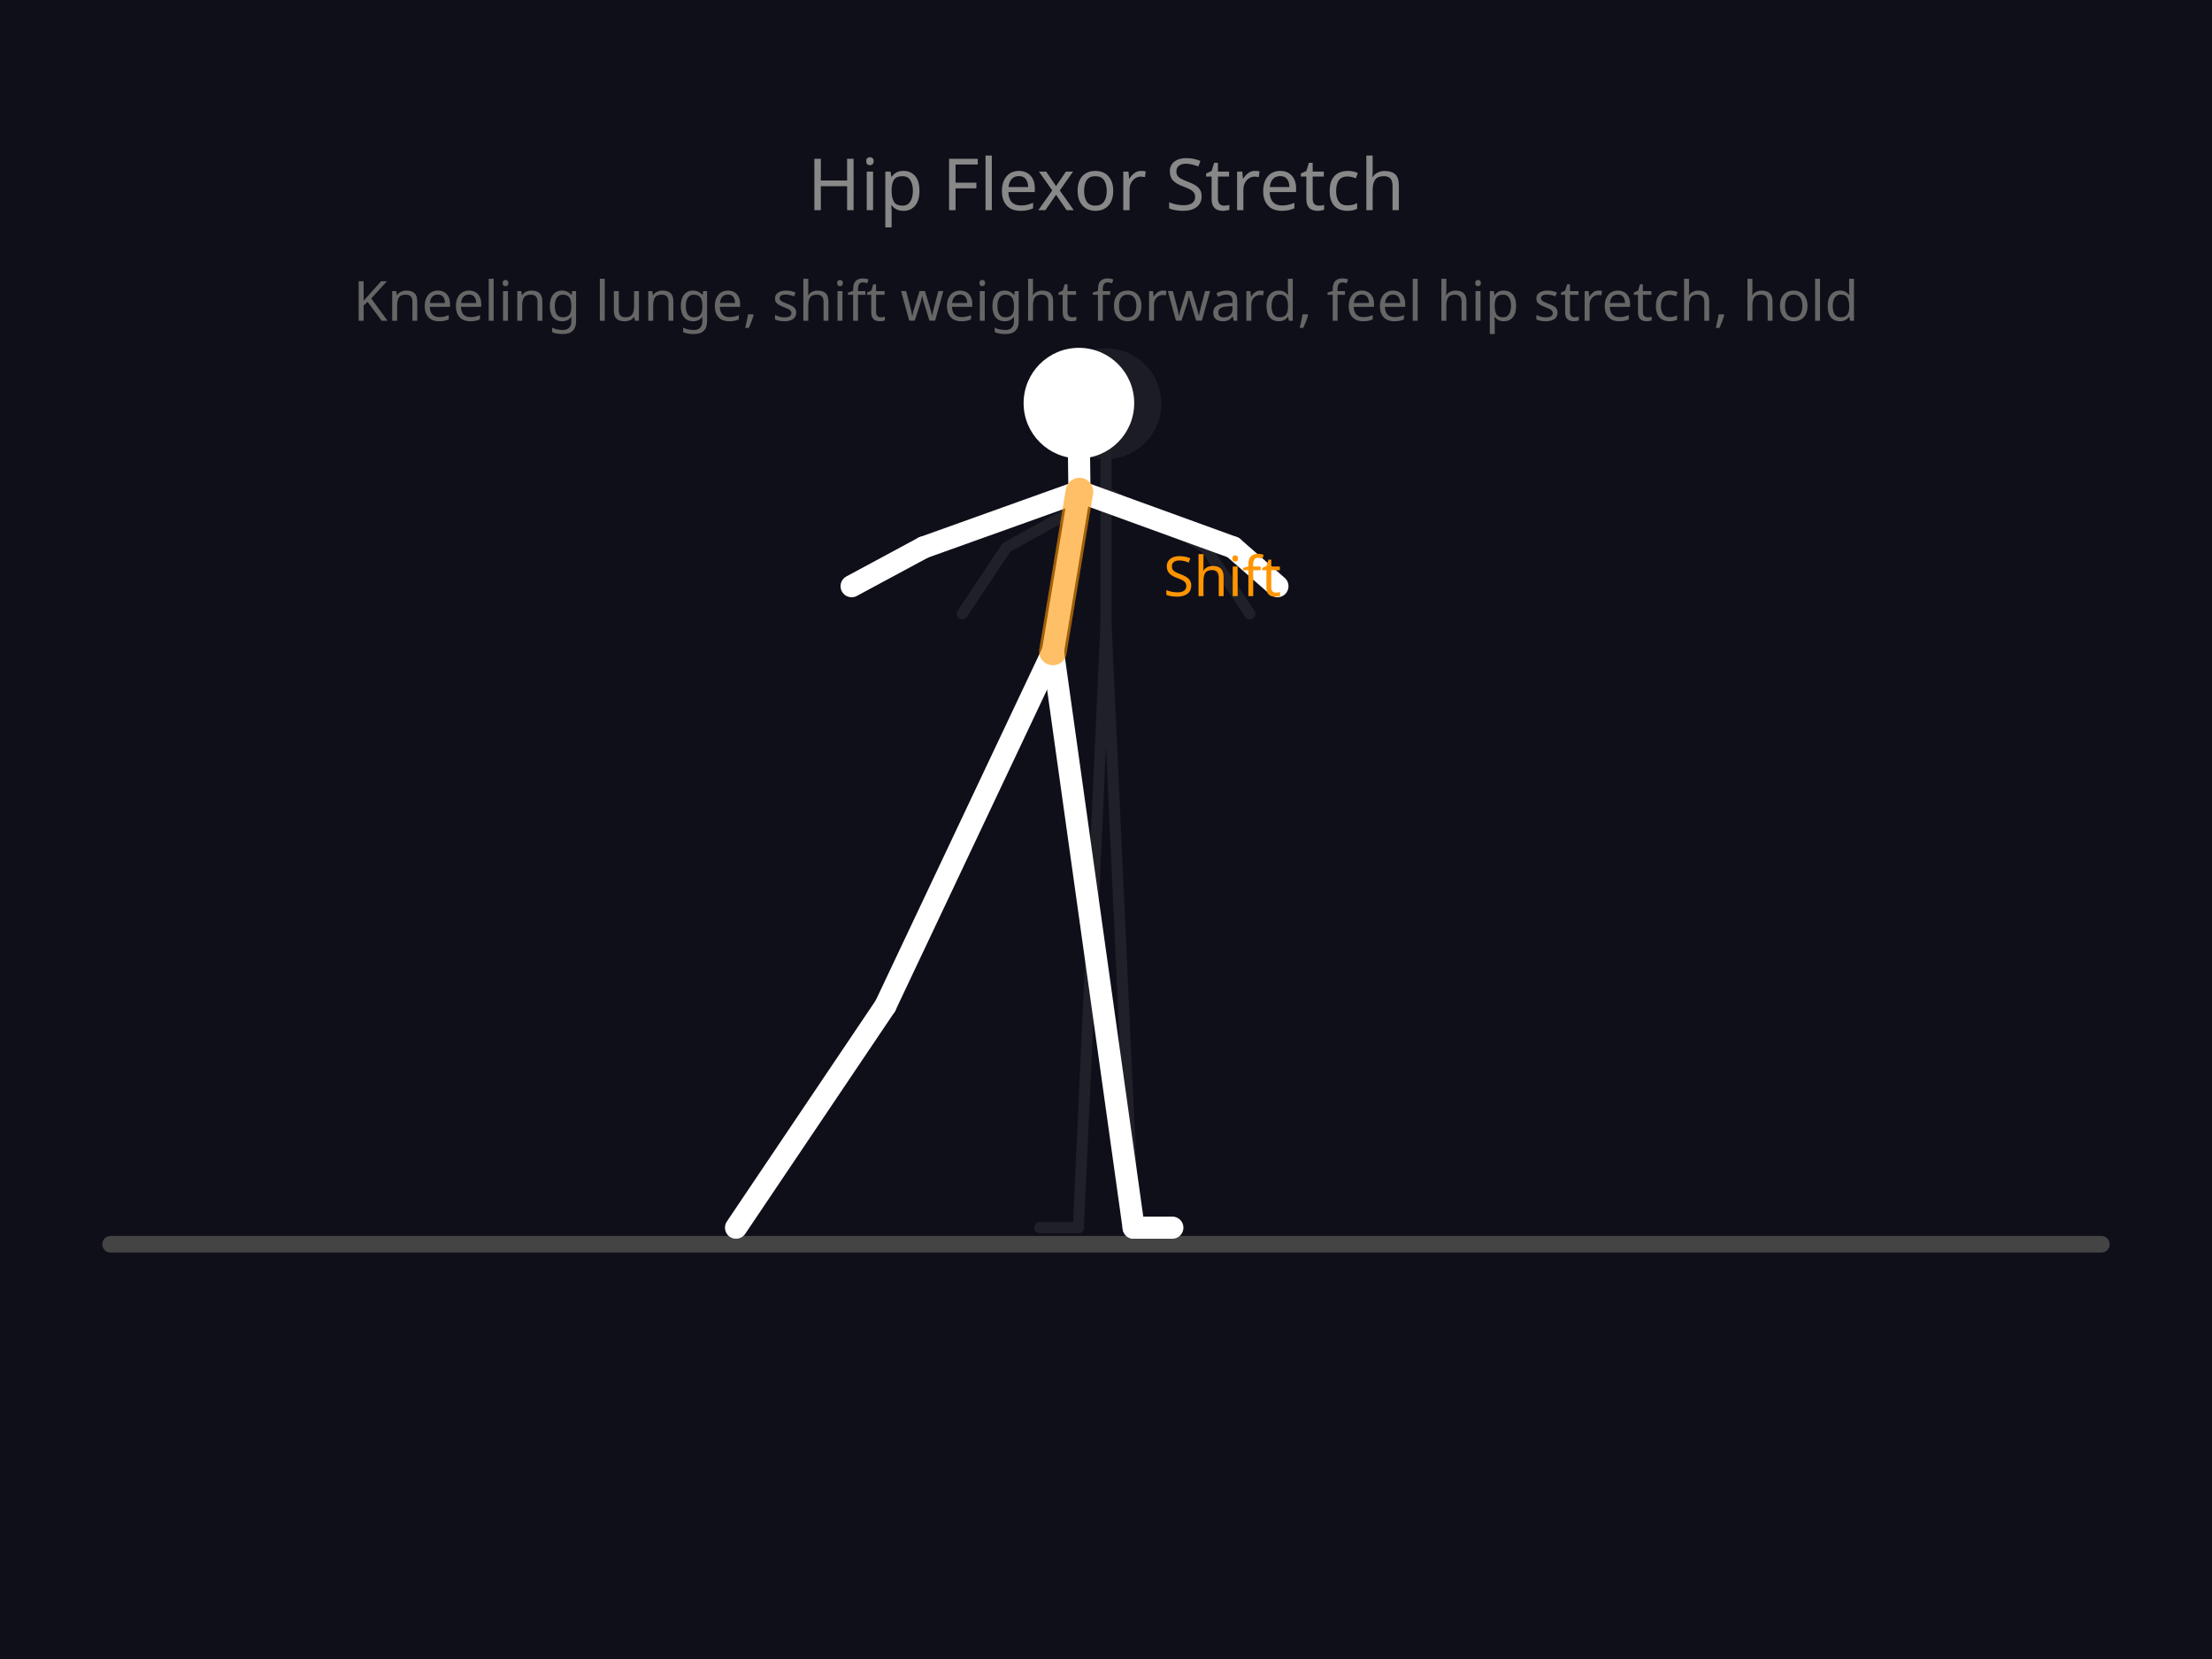
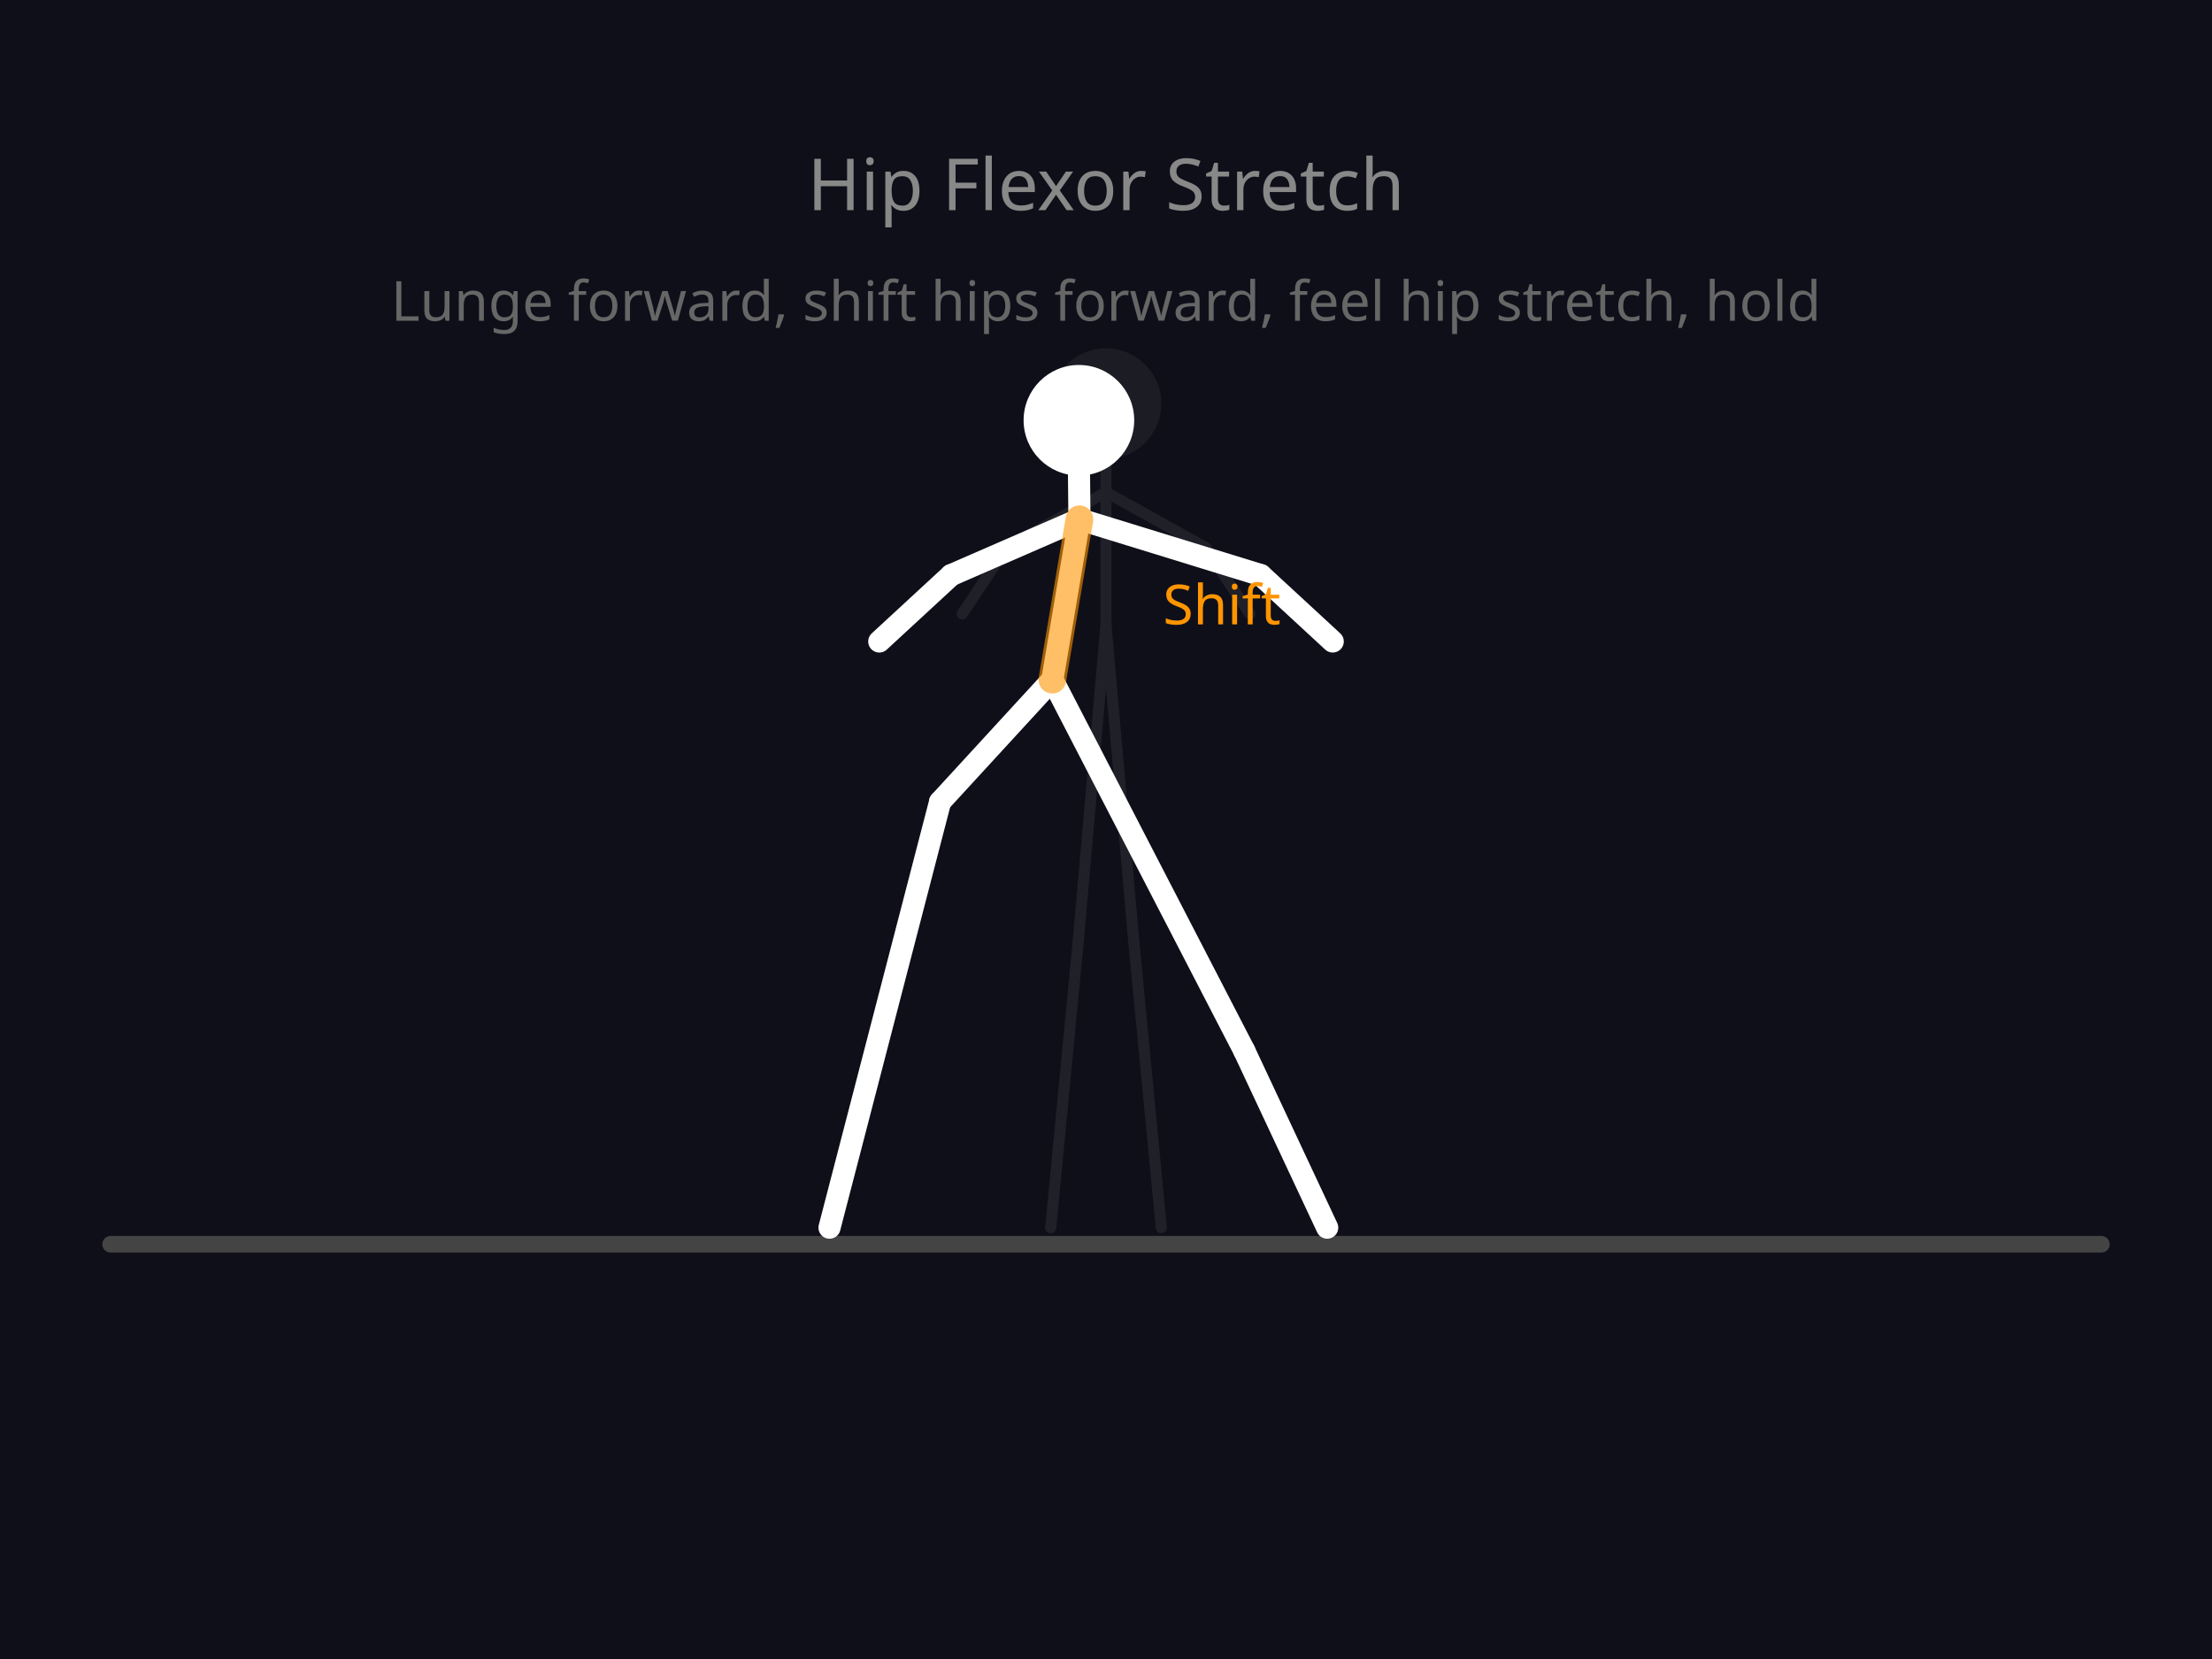
<svg xmlns="http://www.w3.org/2000/svg" viewBox="0 0 400 300">
  <rect width="400" height="300" fill="#0f0f1a" />
  <line x1="20" y1="225" x2="380" y2="225" stroke="#444" stroke-width="3" stroke-linecap="round" />
  <text x="200" y="38" fill="#888" font-size="13" font-family="sans-serif" text-anchor="middle">Hip Flexor Stretch</text>
-   <text x="200" y="58" fill="#666" font-size="10" font-family="sans-serif" text-anchor="middle">Kneeling lunge, shift weight forward, feel hip stretch, hold</text>
+   <text x="200" y="58" fill="#666" font-size="10" font-family="sans-serif" text-anchor="middle">Lunge forward, shift hips forward, feel hip stretch, hold</text>
  <g stroke="#555" stroke-width="2" fill="none" stroke-linecap="round" stroke-linejoin="round" opacity="0.25">
    <circle cx="200" cy="73" r="10" fill="#444" stroke="none" />
    <line x1="200" y1="73" x2="200" y2="81" />
    <line x1="200" y1="81" x2="200" y2="89" />
    <line x1="200" y1="89" x2="200" y2="113" />
    <line x1="200" y1="89" x2="182" y2="99" />
    <line x1="182" y1="99" x2="174" y2="111" />
    <line x1="200" y1="89" x2="218" y2="99" />
    <line x1="218" y1="99" x2="226" y2="111" />
-     <line x1="200" y1="113" x2="195" y2="222" />
-     <line x1="195" y1="222" x2="188" y2="222" />
-     <line x1="200" y1="113" x2="205" y2="222" />
-     <line x1="205" y1="222" x2="212" y2="222" />
+     <line x1="200" y1="113" x2="195" y2="170" />
+     <line x1="195" y1="170" x2="190" y2="222" />
+     <line x1="200" y1="113" x2="205" y2="170" />
+     <line x1="205" y1="170" x2="210" y2="222" />
  </g>
  <g stroke="#FFF" stroke-width="4" fill="none" stroke-linecap="round" stroke-linejoin="round">
-     <circle cx="195.1" cy="72.9" r="10" fill="#FFF" stroke="none" />
-     <line x1="195.1" y1="72.9" x2="195.1" y2="80.9" />
-     <line x1="195.1" y1="80.9" x2="195.2" y2="88.9" />
-     <line x1="195.2" y1="88.9" x2="190.4" y2="117.8" />
-     <line x1="195.2" y1="88.9" x2="167" y2="99" />
-     <line x1="167" y1="99" x2="154" y2="106" />
-     <line x1="195.2" y1="88.9" x2="223" y2="99" />
-     <line x1="223" y1="99" x2="231" y2="106" />
-     <line x1="190.4" y1="117.8" x2="160.1" y2="181.9" />
-     <line x1="160.1" y1="181.9" x2="133.1" y2="222" />
-     <line x1="190.4" y1="117.8" x2="205" y2="222" />
-     <line x1="205" y1="222" x2="212" y2="222" />
-     <line x1="190.4" y1="117.8" x2="195.2" y2="88.9" stroke="#FF9500" stroke-width="5" opacity="0.6" />
+     <circle cx="195.1" cy="76" r="10" fill="#FFF" stroke="none" />
+     <line x1="195.1" y1="76" x2="195.1" y2="84" />
+     <line x1="195.1" y1="84" x2="195.2" y2="93.9" />
+     <line x1="195.2" y1="93.9" x2="190.3" y2="122.9" />
+     <line x1="195.2" y1="93.9" x2="172" y2="104" />
+     <line x1="172" y1="104" x2="159" y2="116" />
+     <line x1="195.2" y1="93.9" x2="228" y2="104" />
+     <line x1="228" y1="104" x2="241" y2="116" />
+     <line x1="190.3" y1="122.9" x2="170" y2="145" />
+     <line x1="170" y1="145" x2="150" y2="222" />
+     <line x1="190.3" y1="122.9" x2="225" y2="190" />
+     <line x1="225" y1="190" x2="240" y2="222" />
+     <line x1="190.3" y1="122.9" x2="195.2" y2="93.9" stroke="#FF9500" stroke-width="5" opacity="0.6" />
  </g>
-   <text x="210.4" y="107.8" fill="#FF9500" font-size="10" font-family="sans-serif">Shift</text>
+   <text x="210.3" y="112.9" fill="#FF9500" font-size="10" font-family="sans-serif">Shift</text>
</svg>
